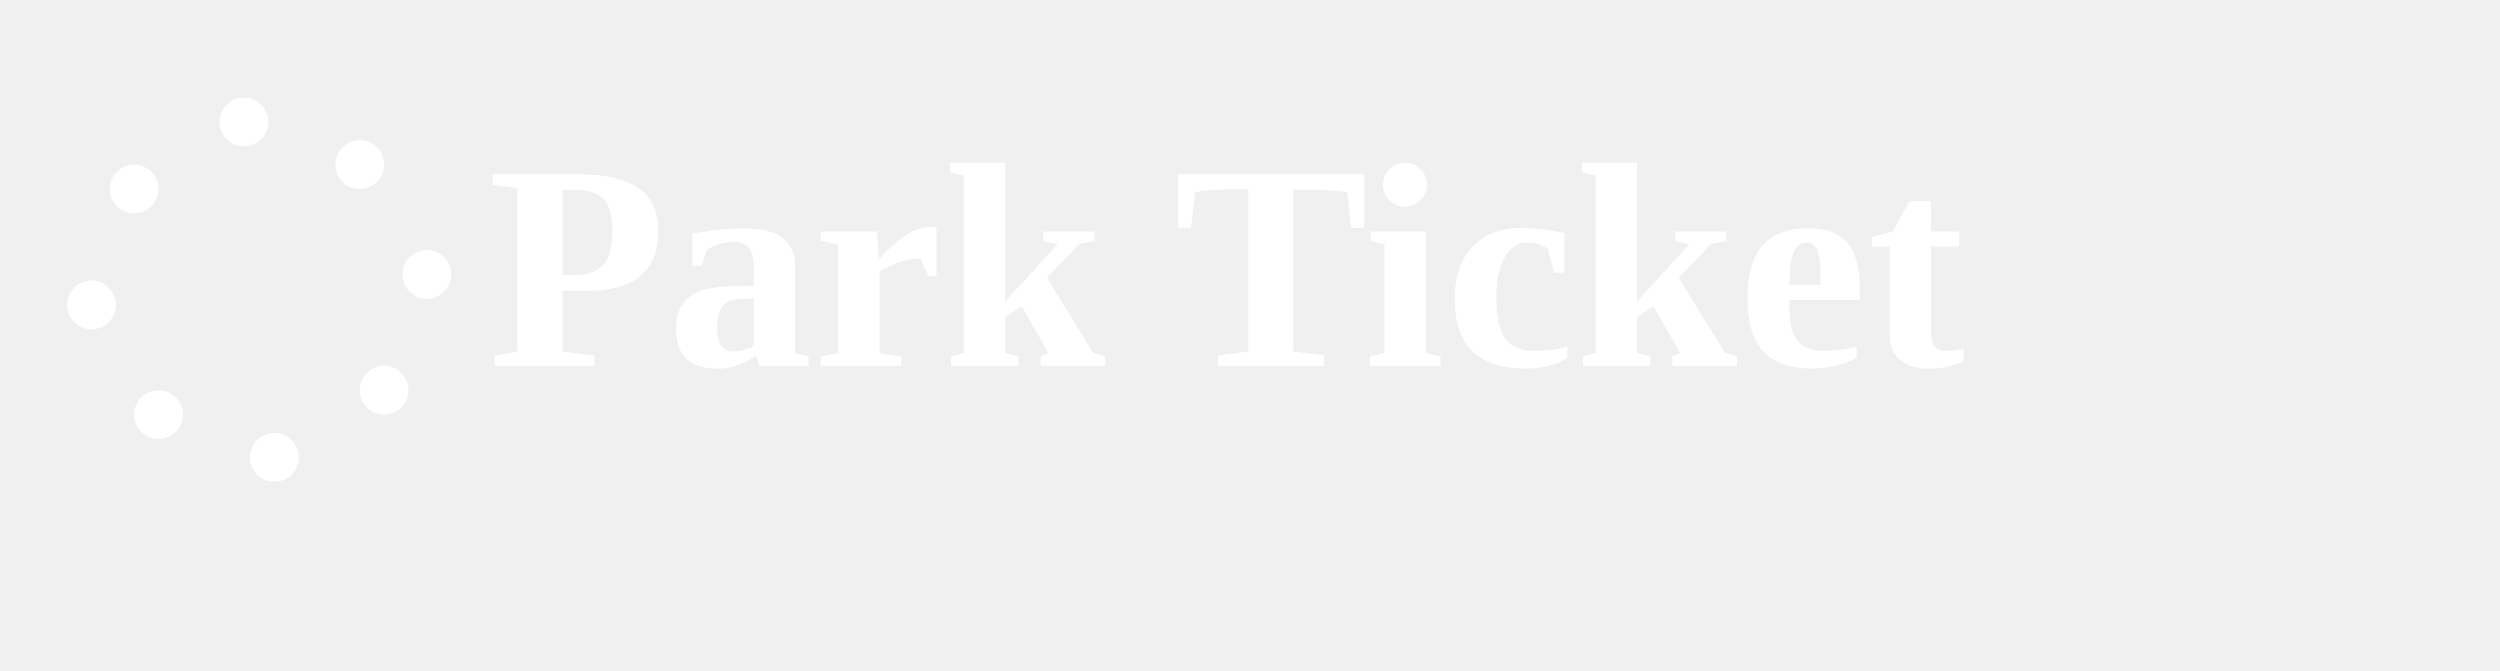
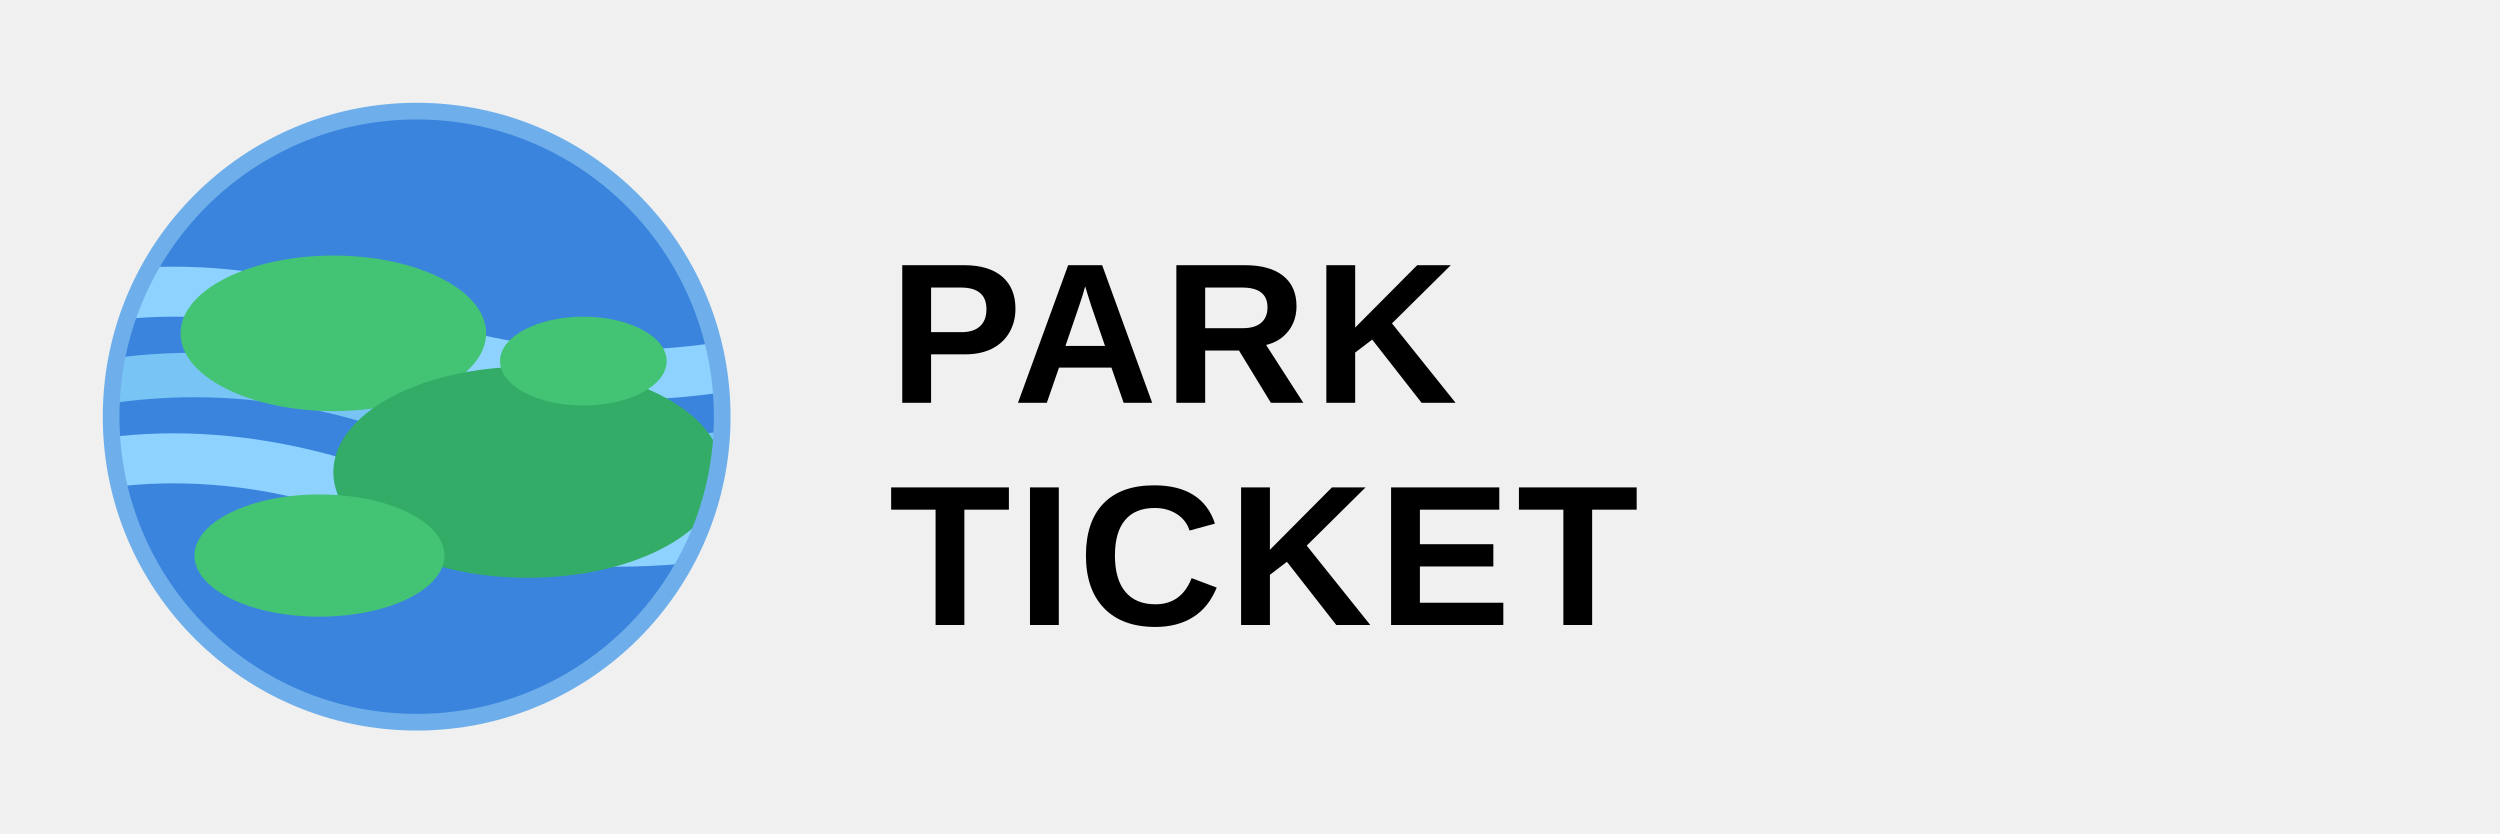
- <svg xmlns="http://www.w3.org/2000/svg" width="820" height="220" viewBox="100 120 820 220" fill="none">
-   <g transform="translate(120,160)" fill="#FFFFFF">
-     <circle cx="60" cy="0" r="8" />
-     <circle cx="98" cy="14" r="8" />
-     <circle cx="120" cy="50" r="8" />
-     <circle cx="106" cy="88" r="8" />
-     <circle cx="70" cy="110" r="8" />
-     <circle cx="32" cy="96" r="8" />
-     <circle cx="10" cy="60" r="8" />
-     <circle cx="24" cy="22" r="8" />
+ <svg xmlns="http://www.w3.org/2000/svg" width="900" height="300" viewBox="0 0 900 300" fill="none">
+   <defs>
+     <clipPath id="globeClip">
+       <circle cx="150" cy="150" r="110" />
+     </clipPath>
+   </defs>
+   <circle cx="150" cy="150" r="110" fill="#3B84DD" />
+   <g clip-path="url(#globeClip)">
+     <path d="M-10 120 Q 60 90 140 120 T 310 120" stroke="#8ED3FF" stroke-width="18" stroke-linecap="round" fill="none" />
+     <path d="M-10 150 Q 70 120 150 150 T 320 150" stroke="#78C4F5" stroke-width="16" stroke-linecap="round" fill="none" />
+     <path d="M-10 180 Q 60 150 140 180 T 310 180" stroke="#8ED3FF" stroke-width="18" stroke-linecap="round" fill="none" />
+     <ellipse cx="120" cy="120" rx="55" ry="28" fill="#43C374" />
+     <ellipse cx="190" cy="170" rx="70" ry="38" fill="#32AC66" />
+     <ellipse cx="115" cy="200" rx="45" ry="22" fill="#43C374" />
+     <ellipse cx="210" cy="130" rx="30" ry="16" fill="#43C374" />
  </g>
-   <text x="260" y="240" font-size="96" fill="#FFFFFF" font-family="Georgia, 'Times New Roman', serif" font-weight="600" textLength="520" lengthAdjust="spacingAndGlyphs">Park Ticket</text>
+   <circle cx="150" cy="150" r="110" stroke="#6EAFEB" stroke-width="6" fill="none" />
+   <text x="320" y="145" font-size="72" fill="#000000" font-family="Arial, sans-serif" font-weight="700" letter-spacing="2">PARK</text>
+   <text x="320" y="225" font-size="72" fill="#000000" font-family="Arial, sans-serif" font-weight="700" letter-spacing="2">TICKET</text>
</svg>
